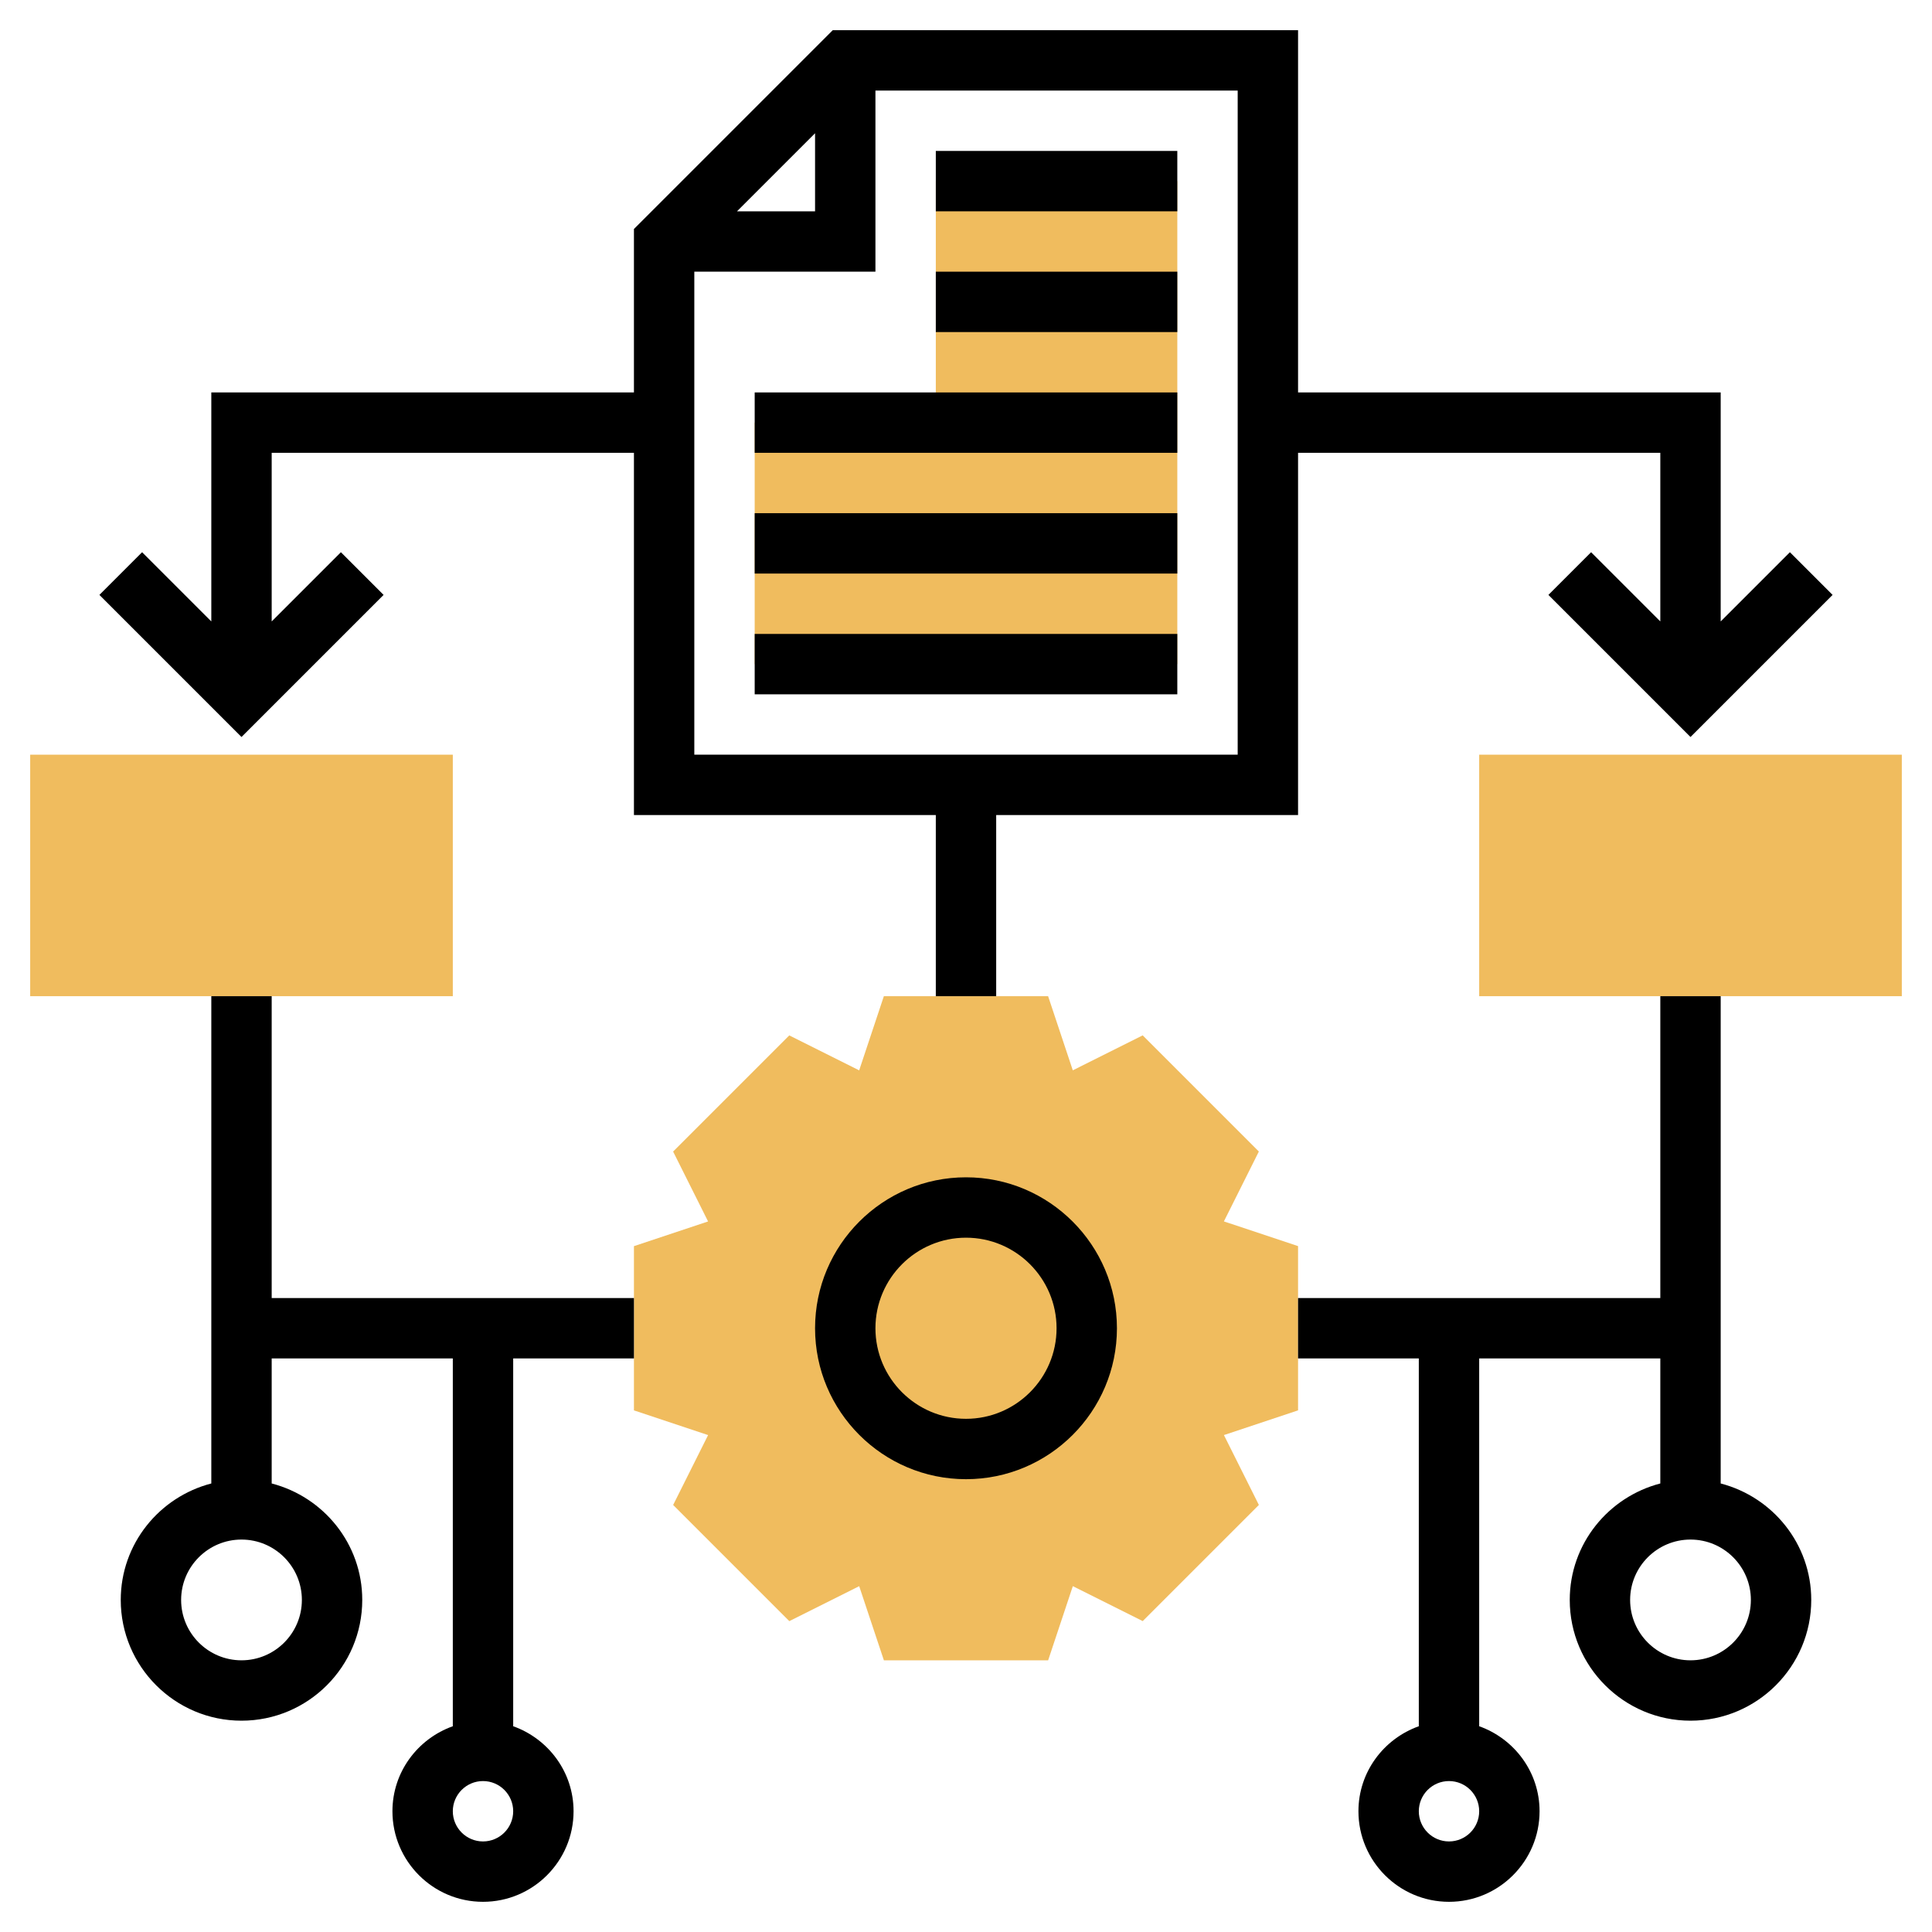
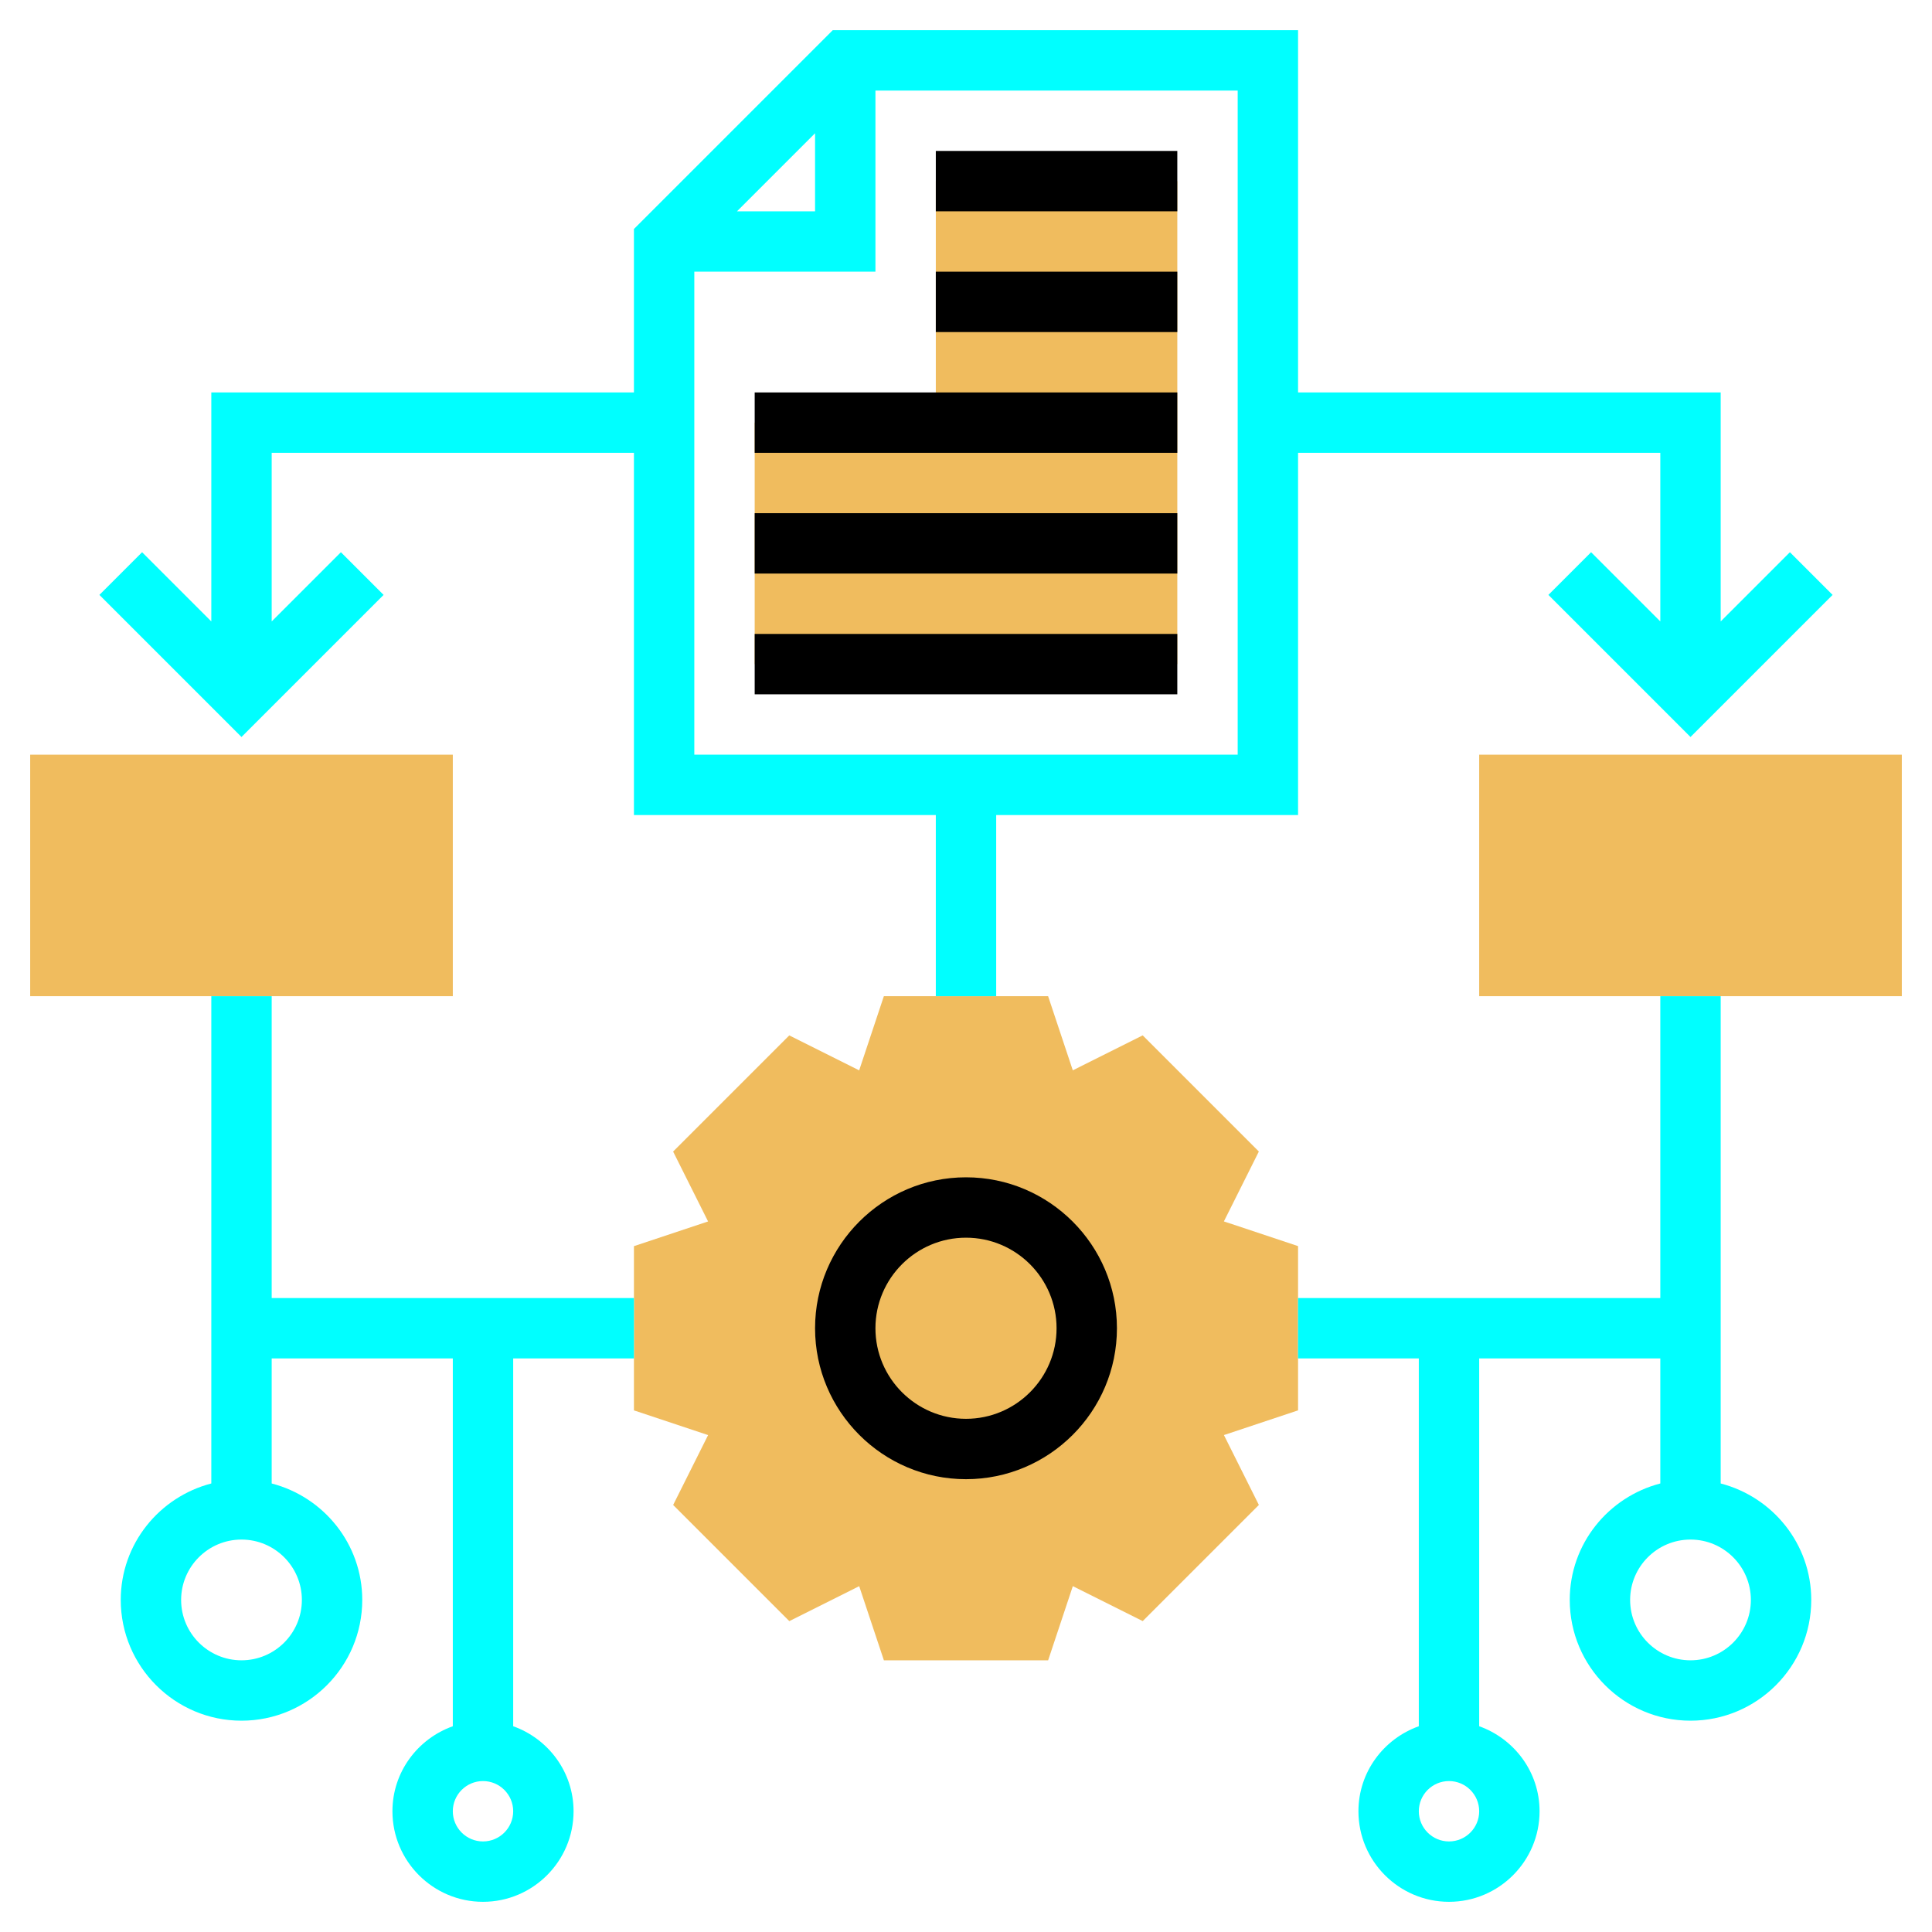
<svg xmlns="http://www.w3.org/2000/svg" version="1.1" id="Layer_1_1_" x="0px" y="0px" viewBox="0 0 64 64" style="enable-background:new 0 0 64 64;" xml:space="preserve" width="512" height="512">
  <g>
    <g>
      <polygon style="fill:#F0BC5E;" points="31,6 31,14 25,14 25,22 39,22 39,6   " />
    </g>
    <g>
      <path style="fill:#F0BC5E;" d="M34.721,55h-5.441l-0.818-2.456l-2.315,1.158l-3.848-3.848l1.158-2.315L21,46.721v-5.441    l2.456-0.818l-1.158-2.315l3.848-3.848l2.315,1.158L29.279,33h5.441l0.818,2.456l2.315-1.158l3.848,3.848l-1.158,2.315L43,41.279    v5.441l-2.456,0.818l1.158,2.315l-3.848,3.848l-2.315-1.158L34.721,55z" />
    </g>
    <g>
      <path style="fill:#F0BC5E;" d="M63,33H49v-8h14V33z" />
    </g>
    <g>
      <path style="fill:#F0BC5E;" d="M15,33H1v-8h14V33z" />
    </g>
    <g>
-       <path d="M31,27v6h2v-6h10V15h12v5.586l-2.293-2.293l-1.414,1.414L56,24.414l4.707-4.707l-1.414-1.414L57,20.586V13H43V1H27.586    L21,7.586V13H7v7.586l-2.293-2.293l-1.414,1.414L8,24.414l4.707-4.707l-1.414-1.414L9,20.586V15h12v12H31z M41,25H23V9h6V3h12V25z     M24.414,7L27,4.414V7H24.414z" />
+       <path style="fill:#00ffff" d="M31,27v6h2v-6h10V15h12v5.586l-2.293-2.293l-1.414,1.414L56,24.414l4.707-4.707l-1.414-1.414L57,20.586V13H43V1H27.586    L21,7.586V13H7v7.586l-2.293-2.293l-1.414,1.414L8,24.414l4.707-4.707l-1.414-1.414L9,20.586V15h12v12H31z M41,25H23V9h6V3h12V25z     M24.414,7L27,4.414V7H24.414z" />
      <path d="M32,39c-2.757,0-5,2.243-5,5s2.243,5,5,5s5-2.243,5-5S34.757,39,32,39z M32,47c-1.654,0-3-1.346-3-3s1.346-3,3-3    s3,1.346,3,3S33.654,47,32,47z" />
      <rect x="31" y="5" width="8" height="2" />
      <rect x="31" y="9" width="8" height="2" />
      <rect x="25" y="13" width="14" height="2" />
      <rect x="25" y="17" width="14" height="2" />
      <rect x="25" y="21" width="14" height="2" />
-       <path d="M57,49.142V33h-2v10H43v2h4v12.184c-1.161,0.414-2,1.514-2,2.816c0,1.654,1.346,3,3,3s3-1.346,3-3    c0-1.302-0.839-2.402-2-2.816V45h6v4.142c-1.721,0.447-3,2-3,3.858c0,2.206,1.794,4,4,4s4-1.794,4-4    C60,51.142,58.721,49.589,57,49.142z M48,61c-0.552,0-1-0.449-1-1s0.448-1,1-1s1,0.449,1,1S48.552,61,48,61z M56,55    c-1.103,0-2-0.897-2-2s0.897-2,2-2s2,0.897,2,2S57.103,55,56,55z" />
-       <path d="M9,33H7v16.142c-1.721,0.447-3,2-3,3.858c0,2.206,1.794,4,4,4s4-1.794,4-4c0-1.858-1.279-3.411-3-3.858V45h6v12.184    c-1.161,0.414-2,1.514-2,2.816c0,1.654,1.346,3,3,3s3-1.346,3-3c0-1.302-0.839-2.402-2-2.816V45h4v-2H9V33z M16,61    c-0.552,0-1-0.449-1-1s0.448-1,1-1s1,0.449,1,1S16.552,61,16,61z M10,53c0,1.103-0.897,2-2,2s-2-0.897-2-2s0.897-2,2-2    S10,51.897,10,53z" />
+       <path style="fill:#00ffff" d="M57,49.142V33h-2v10H43v2h4v12.184c-1.161,0.414-2,1.514-2,2.816c0,1.654,1.346,3,3,3s3-1.346,3-3    c0-1.302-0.839-2.402-2-2.816V45h6v4.142c-1.721,0.447-3,2-3,3.858c0,2.206,1.794,4,4,4s4-1.794,4-4    C60,51.142,58.721,49.589,57,49.142z M48,61c-0.552,0-1-0.449-1-1s0.448-1,1-1s1,0.449,1,1S48.552,61,48,61z M56,55    c-1.103,0-2-0.897-2-2s0.897-2,2-2s2,0.897,2,2S57.103,55,56,55z" />
+       <path style="fill:#00ffff" d="M9,33H7v16.142c-1.721,0.447-3,2-3,3.858c0,2.206,1.794,4,4,4s4-1.794,4-4c0-1.858-1.279-3.411-3-3.858V45h6v12.184    c-1.161,0.414-2,1.514-2,2.816c0,1.654,1.346,3,3,3s3-1.346,3-3c0-1.302-0.839-2.402-2-2.816V45h4v-2H9V33z M16,61    c-0.552,0-1-0.449-1-1s0.448-1,1-1s1,0.449,1,1S16.552,61,16,61z M10,53c0,1.103-0.897,2-2,2s-2-0.897-2-2s0.897-2,2-2    S10,51.897,10,53z" />
    </g>
  </g>
</svg>
